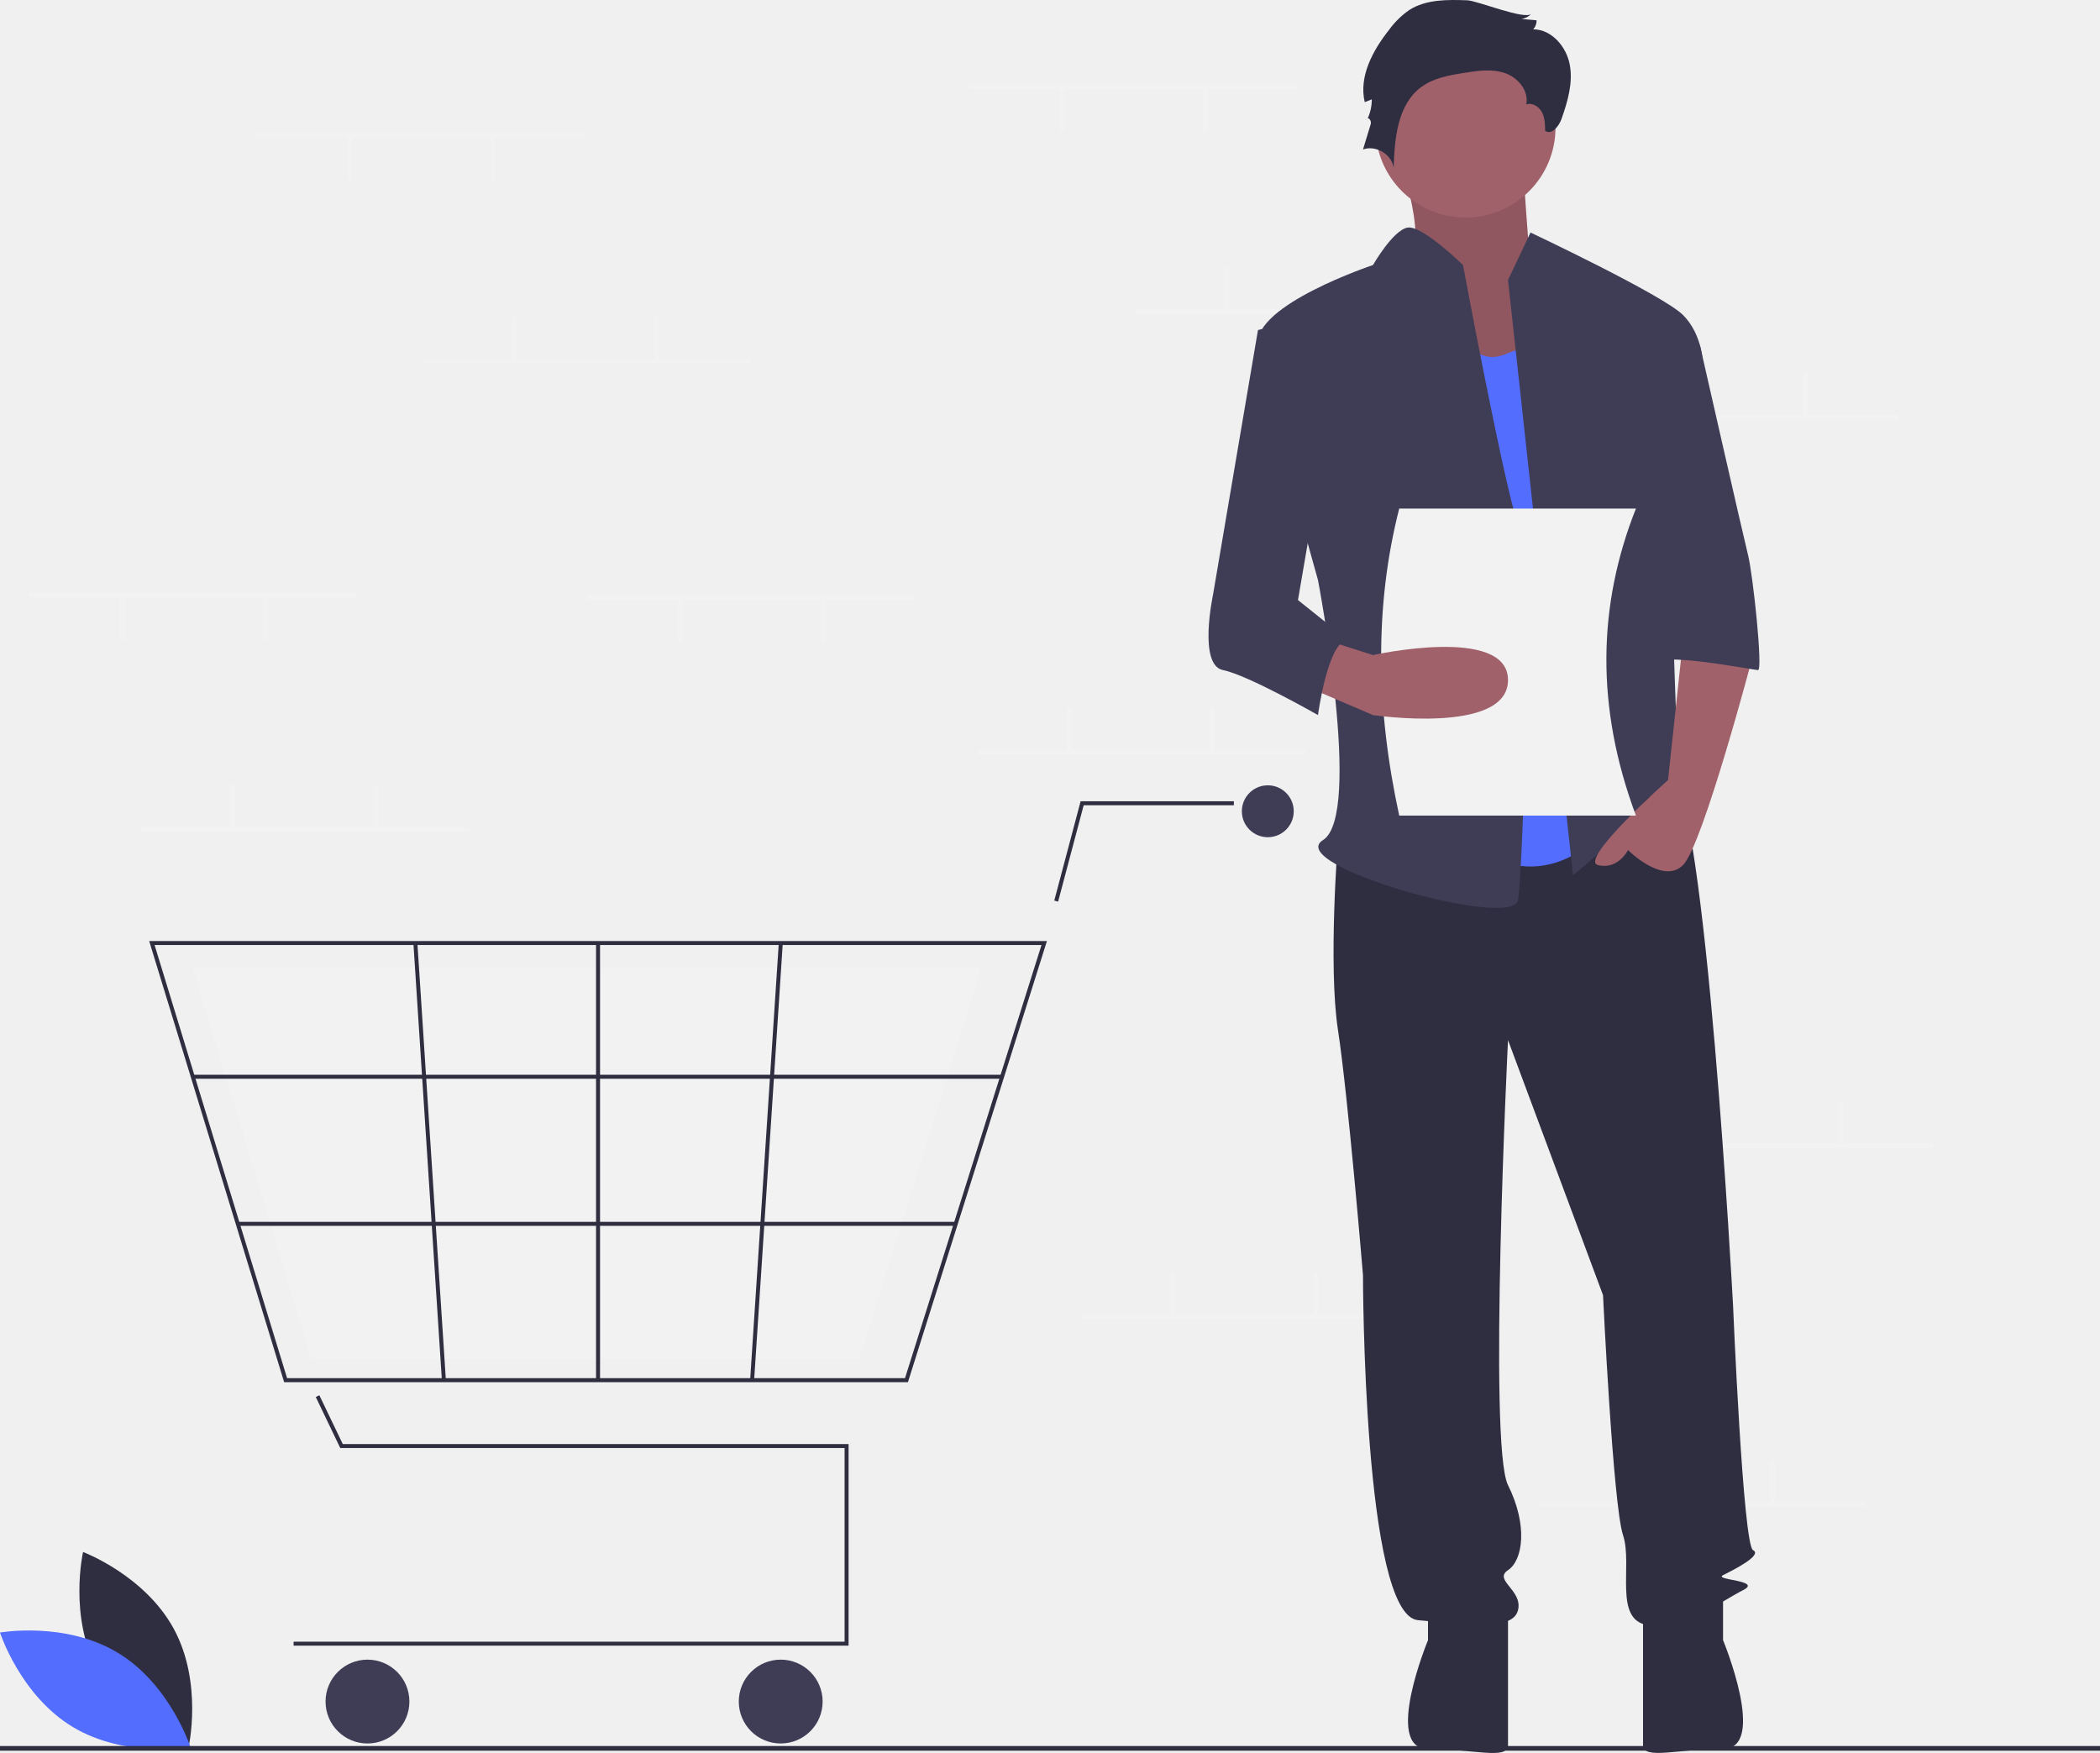
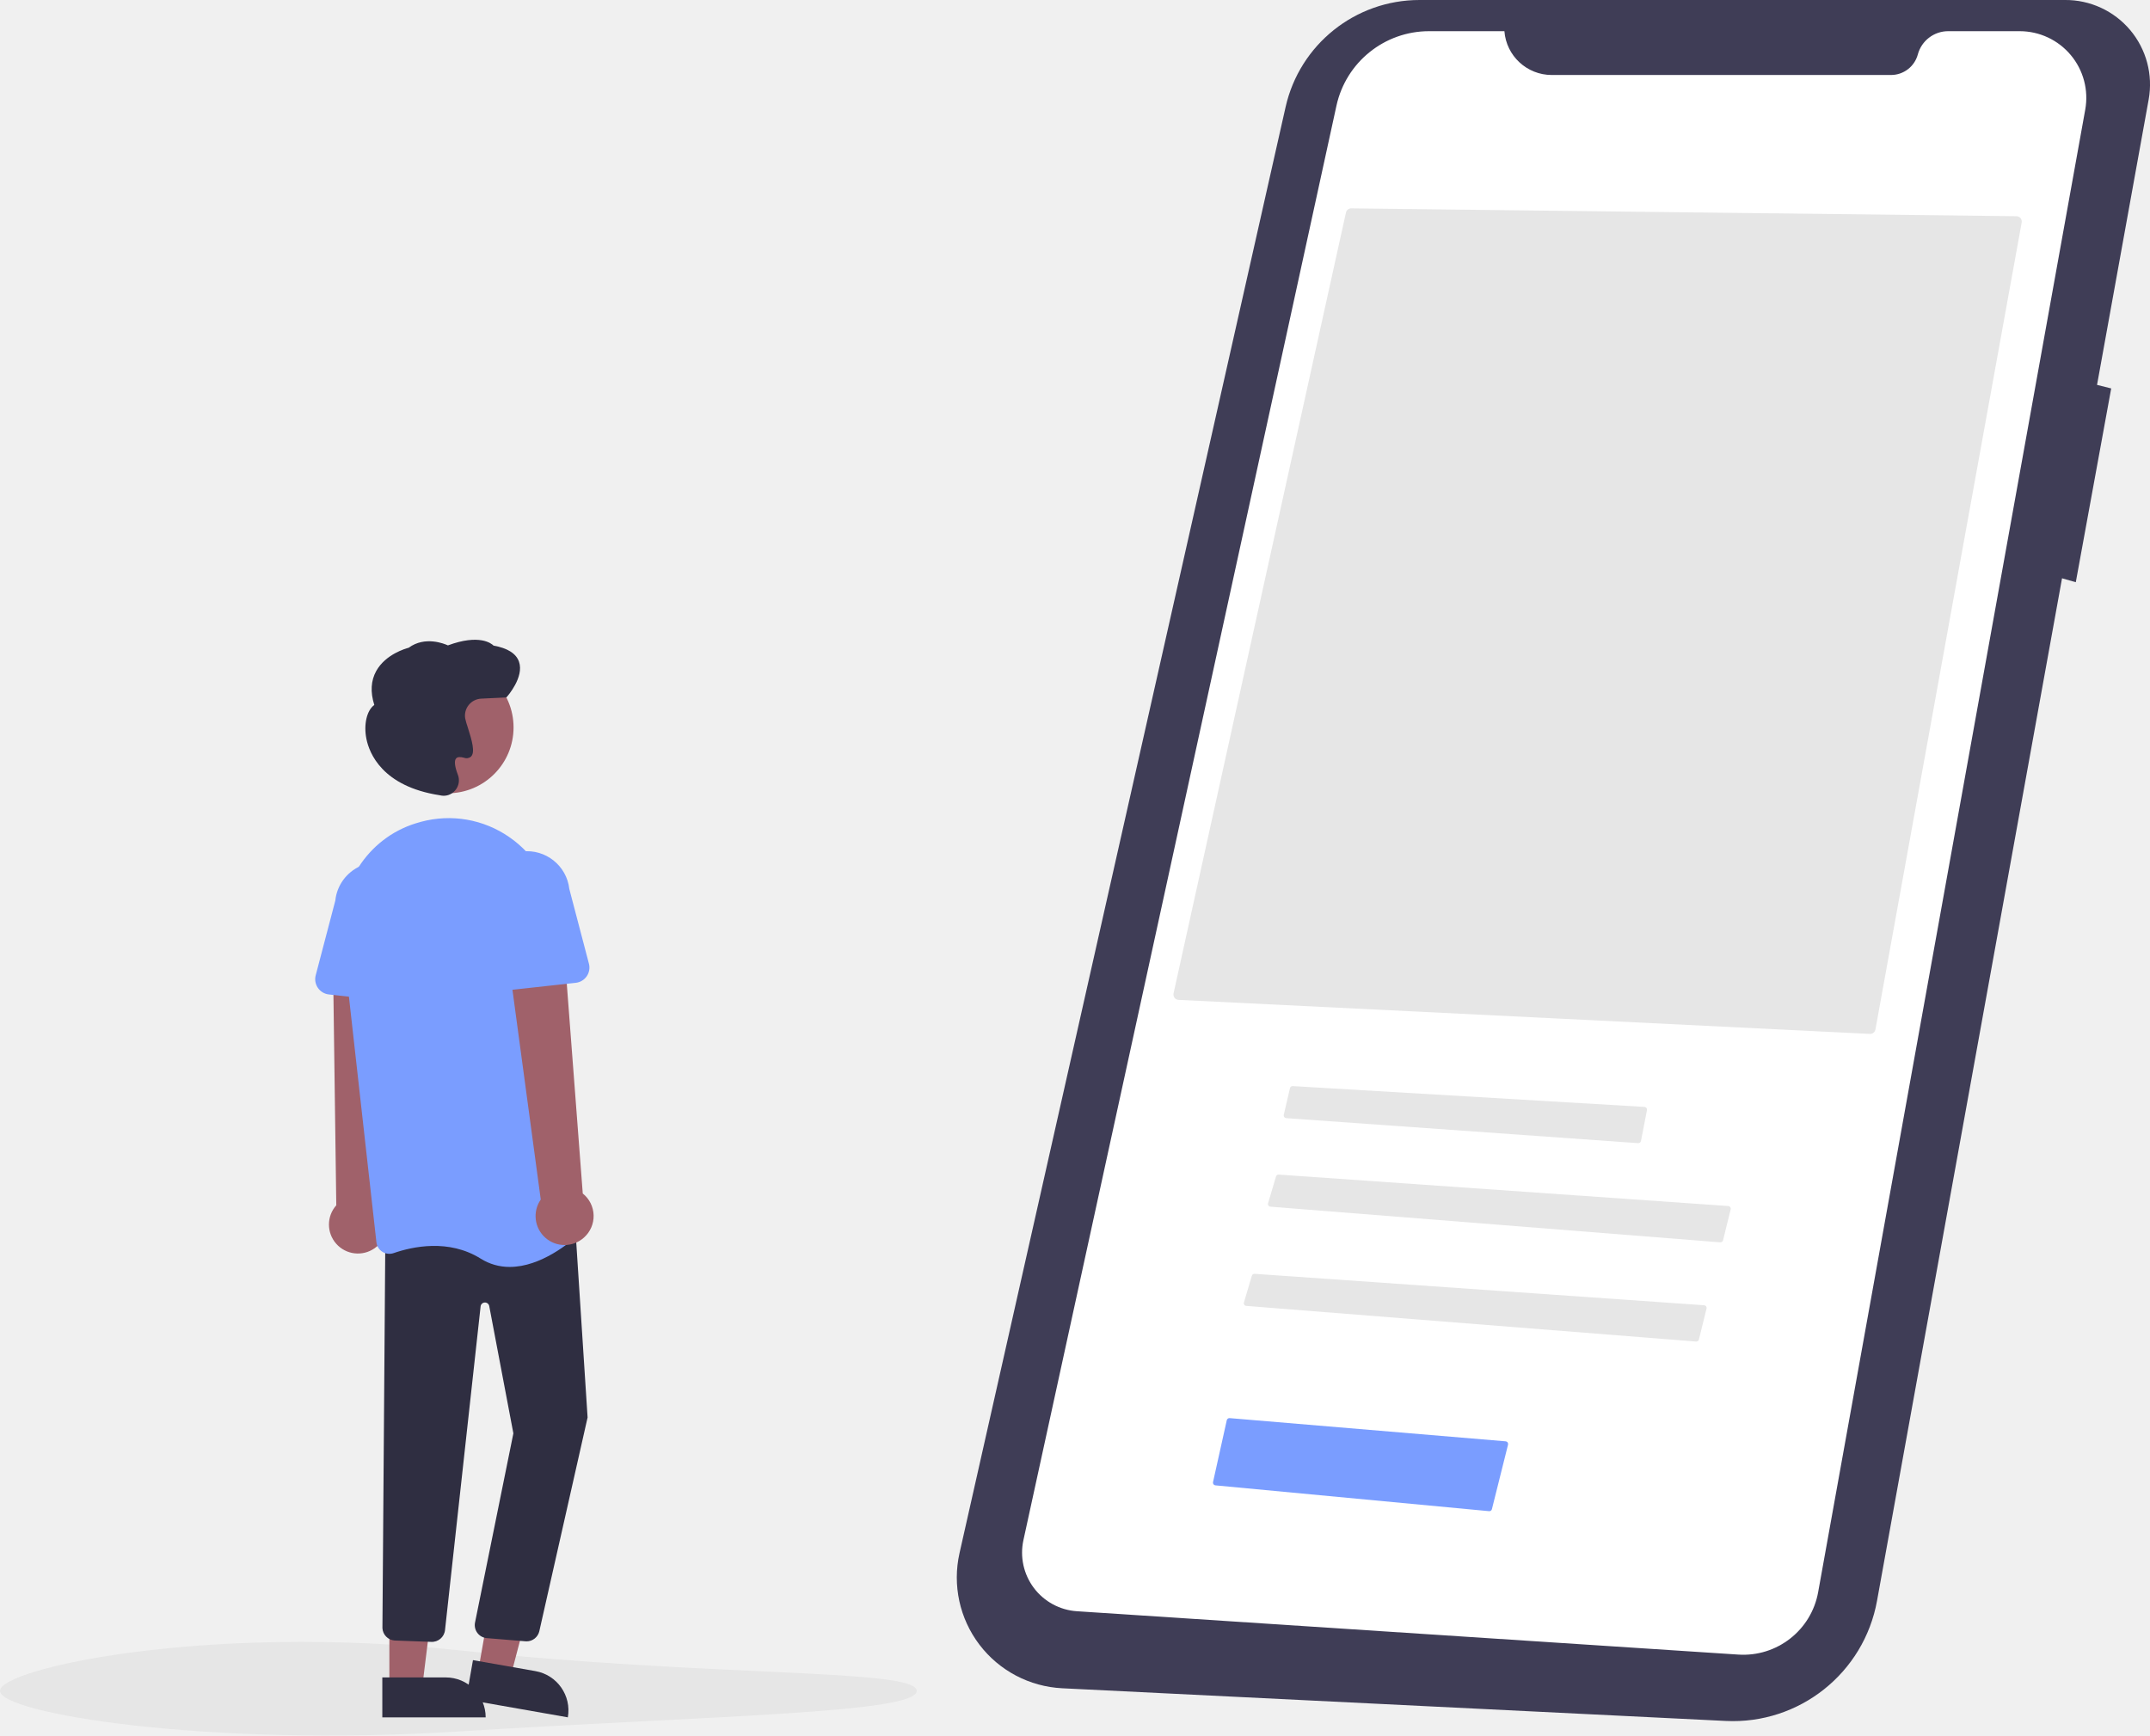
- <svg xmlns="http://www.w3.org/2000/svg" data-name="Layer 1" width="896" height="747.971" viewBox="0 0 896 747.971">
-   <path d="M193.634,788.752c12.428,23.049,38.806,32.944,38.806,32.944s6.227-27.475-6.201-50.524-38.806-32.944-38.806-32.944S181.206,765.703,193.634,788.752Z" transform="translate(-152 -76.01429)" fill="#2f2e41" />
-   <path d="M202.177,781.169c22.438,13.5,31.08,40.314,31.08,40.314s-27.738,4.927-50.177-8.573S152,772.596,152,772.596,179.738,767.67,202.177,781.169Z" transform="translate(-152 -76.01429)" fill="#536dfe" />
-   <rect x="413.248" y="35.908" width="140" height="2" fill="#f2f2f2" />
-   <rect x="513.249" y="37.408" width="2" height="18.5" fill="#f2f2f2" />
-   <rect x="452.248" y="37.408" width="2" height="18.5" fill="#f2f2f2" />
-   <rect x="484.248" y="131.908" width="140" height="2" fill="#f2f2f2" />
-   <rect x="522.249" y="113.908" width="2" height="18.5" fill="#f2f2f2" />
-   <rect x="583.249" y="113.908" width="2" height="18.5" fill="#f2f2f2" />
-   <rect x="670.249" y="176.908" width="140" height="2" fill="#f2f2f2" />
-   <rect x="708.249" y="158.908" width="2" height="18.5" fill="#f2f2f2" />
-   <rect x="769.249" y="158.908" width="2" height="18.5" fill="#f2f2f2" />
-   <rect x="656.249" y="640.908" width="140" height="2" fill="#f2f2f2" />
-   <rect x="694.249" y="622.908" width="2" height="18.5" fill="#f2f2f2" />
-   <rect x="755.249" y="622.908" width="2" height="18.5" fill="#f2f2f2" />
-   <rect x="417.248" y="319.908" width="140" height="2" fill="#f2f2f2" />
-   <rect x="455.248" y="301.908" width="2" height="18.5" fill="#f2f2f2" />
-   <rect x="516.249" y="301.908" width="2" height="18.5" fill="#f2f2f2" />
-   <rect x="461.248" y="560.908" width="140" height="2" fill="#f2f2f2" />
-   <rect x="499.248" y="542.908" width="2" height="18.5" fill="#f2f2f2" />
-   <rect x="560.249" y="542.908" width="2" height="18.5" fill="#f2f2f2" />
-   <rect x="685.249" y="487.908" width="140" height="2" fill="#f2f2f2" />
-   <rect x="723.249" y="469.908" width="2" height="18.5" fill="#f2f2f2" />
-   <rect x="784.249" y="469.908" width="2" height="18.5" fill="#f2f2f2" />
-   <polygon points="362.06 702.184 125.274 702.184 125.274 700.481 360.356 700.481 360.356 617.861 145.18 617.861 134.727 596.084 136.263 595.347 146.252 616.157 362.06 616.157 362.06 702.184" fill="#2f2e41" />
-   <circle cx="156.789" cy="726.033" r="17.887" fill="#3f3d56" />
-   <circle cx="333.101" cy="726.033" r="17.887" fill="#3f3d56" />
-   <circle cx="540.927" cy="346.153" r="11.073" fill="#3f3d56" />
-   <path d="M539.385,665.767H273.237L215.648,477.531H598.693l-.349,1.108Zm-264.889-1.704H538.136l58.234-184.83H217.951Z" transform="translate(-152 -76.01429)" fill="#2f2e41" />
-   <polygon points="366.61 579.958 132.842 579.958 82.26 413.015 418.701 413.015 418.395 413.998 366.61 579.958" fill="#f2f2f2" />
-   <polygon points="451.465 384.7 449.818 384.263 461.059 341.894 526.448 341.894 526.448 343.598 462.37 343.598 451.465 384.7" fill="#2f2e41" />
-   <rect x="82.258" y="458.584" width="345.293" height="1.704" fill="#2f2e41" />
-   <rect x="101.459" y="521.344" width="306.319" height="1.704" fill="#2f2e41" />
-   <rect x="254.314" y="402.368" width="1.704" height="186.533" fill="#2f2e41" />
-   <rect x="385.557" y="570.797" width="186.929" height="1.704" transform="translate(-274.7392 936.235) rotate(-86.24919)" fill="#2f2e41" />
-   <rect x="334.457" y="478.185" width="1.704" height="186.929" transform="translate(-188.4687 -52.99638) rotate(-3.729)" fill="#2f2e41" />
-   <rect y="745" width="896" height="2" fill="#2f2e41" />
-   <path d="M747.411,137.89s14.618,41.606,5.622,48.007S783.394,244.573,783.394,244.573l47.229-12.802-25.863-43.74s-3.373-43.74-3.373-50.141S747.411,137.89,747.411,137.89Z" transform="translate(-152 -76.01429)" fill="#a0616a" />
-   <path d="M747.411,137.89s14.618,41.606,5.622,48.007S783.394,244.573,783.394,244.573l47.229-12.802-25.863-43.74s-3.373-43.74-3.373-50.141S747.411,137.89,747.411,137.89Z" transform="translate(-152 -76.01429)" opacity="0.1" />
-   <path d="M722.874,434.468s-4.267,53.341,0,81.079,10.668,104.549,10.668,104.549,0,145.089,23.47,147.222,40.539,4.267,42.673-4.267-10.668-12.802-4.267-17.069,8.535-19.203,0-36.272,0-189.895,0-189.895l40.539,108.816s4.267,89.614,8.535,102.415-4.267,36.272,10.668,38.406,32.005-10.668,40.539-14.936-12.802-4.267-8.535-6.401,17.069-8.535,12.802-10.668-8.535-104.549-8.535-104.549S879.697,414.199,864.762,405.664s-24.537,6.166-24.537,6.166Z" transform="translate(-152 -76.01429)" fill="#2f2e41" />
-   <path d="M761.279,758.784v17.069s-19.203,46.399,0,46.399,34.138,4.808,34.138-1.593V763.051Z" transform="translate(-152 -76.01429)" fill="#2f2e41" />
-   <path d="M887.165,758.754v17.069s19.203,46.399,0,46.399-34.138,4.808-34.138-1.593V763.021Z" transform="translate(-152 -76.01429)" fill="#2f2e41" />
-   <circle cx="625.282" cy="54.408" r="38.406" fill="#a0616a" />
-   <path d="M765.547,201.9s10.668,32.005,27.738,25.604l17.069-6.401L840.225,425.934s-23.47,34.138-57.609,12.802S765.547,201.9,765.547,201.9Z" transform="translate(-152 -76.01429)" fill="#536dfe" />
-   <path d="M795.418,195.499l9.601-20.27s56.542,26.671,65.076,35.205,8.535,21.337,8.535,21.337l-14.936,53.341s4.267,117.351,4.267,121.618,14.936,27.738,4.267,19.203-12.802-17.069-21.337-4.267-27.738,27.738-27.738,27.738Z" transform="translate(-152 -76.01429)" fill="#3f3d56" />
-   <path d="M870.096,349.122l-6.401,59.742s-38.406,34.138-29.871,36.272,12.802-6.401,12.802-6.401,14.936,14.936,23.47,6.401S899.967,355.523,899.967,355.523Z" transform="translate(-152 -76.01429)" fill="#a0616a" />
-   <path d="M778.1,76.144c-8.514-.304-17.625-.455-24.804,4.133a36.313,36.313,0,0,0-8.572,8.392c-6.992,8.838-13.033,19.959-10.436,30.925l3.016-1.176a19.751,19.751,0,0,1-1.905,8.463c.425-1.235,1.847.762,1.466,2.011L733.543,139.792c5.462-2.002,12.257,2.052,13.088,7.81.38-12.661,1.693-27.18,11.964-34.593,5.18-3.739,11.735-4.88,18.042-5.894,5.818-.935,11.918-1.827,17.491.089s10.319,7.615,9.055,13.371c2.57-.885,5.444.906,6.713,3.309s1.337,5.237,1.375,7.955c2.739,1.936,5.856-1.908,6.973-5.071,2.62-7.424,4.949-15.327,3.538-23.073s-7.723-15.148-15.596-15.174a5.467,5.467,0,0,0,1.422-3.849l-6.489-.548a7.172,7.172,0,0,0,4.286-2.26C802.798,84.731,782.313,76.295,778.1,76.144Z" transform="translate(-152 -76.01429)" fill="#2f2e41" />
-   <path d="M776.215,189.098s-17.369-17.021-23.62-15.978S737.809,189.098,737.809,189.098s-51.208,17.069-49.074,34.138S714.339,323.518,714.339,323.518s19.203,100.282,2.134,110.95,81.079,38.406,83.213,25.604,6.401-140.821,0-160.024S776.215,189.098,776.215,189.098Z" transform="translate(-152 -76.01429)" fill="#3f3d56" />
-   <path d="M850.893,223.236h26.383S895.7,304.315,897.833,312.85s6.401,49.074,4.267,49.074-44.807-8.535-44.807-2.134Z" transform="translate(-152 -76.01429)" fill="#3f3d56" />
-   <path d="M850,424.014H749c-9.856-45.34-10.68-89.146,0-131H850C833.701,334.115,832.682,377.621,850,424.014Z" transform="translate(-152 -76.01429)" fill="#f2f2f2" />
-   <path d="M707.938,368.325,737.809,381.127s57.609,8.535,57.609-14.936-57.609-10.668-57.609-10.668L718.605,349.383Z" transform="translate(-152 -76.01429)" fill="#a0616a" />
-   <path d="M714.339,210.435l-25.604,6.401L669.532,329.919s-6.401,29.871,4.267,32.005S714.339,381.127,714.339,381.127s4.267-32.005,12.802-32.005L705.804,332.053,718.606,257.375Z" transform="translate(-152 -76.01429)" fill="#3f3d56" />
-   <rect x="60.248" y="352.908" width="140" height="2" fill="#f2f2f2" />
-   <rect x="98.249" y="334.908" width="2" height="18.5" fill="#f2f2f2" />
-   <rect x="159.249" y="334.908" width="2" height="18.5" fill="#f2f2f2" />
-   <rect x="109.249" y="56.908" width="140" height="2" fill="#f2f2f2" />
-   <rect x="209.249" y="58.408" width="2" height="18.5" fill="#f2f2f2" />
-   <rect x="148.249" y="58.408" width="2" height="18.5" fill="#f2f2f2" />
-   <rect x="250.249" y="253.908" width="140" height="2" fill="#f2f2f2" />
-   <rect x="350.248" y="255.408" width="2" height="18.5" fill="#f2f2f2" />
-   <rect x="289.248" y="255.408" width="2" height="18.5" fill="#f2f2f2" />
-   <rect x="12.248" y="252.908" width="140" height="2" fill="#f2f2f2" />
-   <rect x="112.249" y="254.408" width="2" height="18.5" fill="#f2f2f2" />
-   <rect x="51.248" y="254.408" width="2" height="18.5" fill="#f2f2f2" />
-   <rect x="180.249" y="152.908" width="140" height="2" fill="#f2f2f2" />
-   <rect x="218.249" y="134.908" width="2" height="18.5" fill="#f2f2f2" />
-   <rect x="279.248" y="134.908" width="2" height="18.5" fill="#f2f2f2" />
+ <svg xmlns="http://www.w3.org/2000/svg" width="801.575" height="647.182" viewBox="0 0 801.575 647.182">
+   <g id="Group_6" data-name="Group 6" transform="translate(-231.222 -125)">
+     <path id="Path_80-220" data-name="Path 80" d="M1001.142,124.77H760.527a51.15,51.15,0,0,0-49.9,39.9L589.051,703.938a41.34,41.34,0,0,0,38.294,50.382L874.7,766.507a54.615,54.615,0,0,0,56.43-44.828L1000.1,340.412l5.131,1.466,13.2-72.265-5.281-1.32,19.251-106.426a31.493,31.493,0,0,0-31.25-37.1Z" transform="translate(-0.099 0.231)" fill="#3f3d56" />
+     <path id="Path_81-221" data-name="Path 81" d="M792.2,136.395H764.116a35.349,35.349,0,0,0-34.536,27.813l-116.7,534.868A21.9,21.9,0,0,0,632.849,725.6L879.4,741.76a28.367,28.367,0,0,0,29.773-23.277l99.58-552.838a24.846,24.846,0,0,0-24.452-29.25H957.658a11.726,11.726,0,0,0-11.323,8.677h0a10.352,10.352,0,0,1-10,7.661H809.847A17.7,17.7,0,0,1,792.2,136.395Z" transform="translate(-0.099 0.231)" fill="#fff" />
+     <path id="Path_93-222" data-name="Path 93" d="M928.494,510.313a2,2,0,0,0,2.036-1.638l54.523-300.917a2.021,2.021,0,0,0-.417-1.632,1.962,1.962,0,0,0-1.5-.729l-248.059-2.93h-.023a1.988,1.988,0,0,0-1.925,1.562L668.853,495.179a2.021,2.021,0,0,0,.356,1.648,1.964,1.964,0,0,0,1.473.785Z" transform="translate(-0.099 0.231)" fill="#e6e6e6" />
+     <path id="Path_94-223" data-name="Path 94" d="M713.229,529.535a1,1,0,0,0-.973.773l-2.323,9.956a1,1,0,0,0,.9,1.225l131.23,9.327a1.009,1.009,0,0,0,1.053-.807l2.234-11.519a1,1,0,0,0-.922-1.188L713.29,529.537Z" transform="translate(-0.099 0.465)" fill="#e6e6e6" />
+     <path id="Path_95-224" data-name="Path 95" d="M872.666,587.808a1,1,0,0,0,1.051-.758l2.844-11.543a1,1,0,0,0-.9-1.237L708.072,562.549a.989.989,0,0,0-1.029.713l-2.955,9.975a1,1,0,0,0,.878,1.28Z" transform="translate(-0.099 0.454)" fill="#e6e6e6" />
+     <path id="Path_96-225" data-name="Path 96" d="M863.666,624.808a1,1,0,0,0,1.051-.758l2.844-11.543a1,1,0,0,0-.9-1.237L699.072,599.549a.989.989,0,0,0-1.029.713l-2.955,9.975a1,1,0,0,0,.878,1.28Z" transform="translate(-0.099 0.454)" fill="#e6e6e6" />
+     <path id="Path_79-226" data-name="Path 79" d="M508.877,752.008c0,8.369-76.605,9.26-170.889,15.153-94.2,5.887-170.889-6.784-170.889-15.153s77.047-25.207,170.889-15.153C432.272,746.957,508.877,743.639,508.877,752.008Z" transform="translate(64.123 3.512)" fill="#e6e6e6" />
+     <path id="Path_97-227" data-name="Path 97" d="M786.481,688.283a.989.989,0,0,0,1.064-.754l6.013-24.051a1,1,0,0,0-.886-1.24l-102.916-8.656a1.018,1.018,0,0,0-1.06.779l-5.129,23.083a1,1,0,0,0,.883,1.213Z" transform="translate(-0.099 0.231)" fill="#7a9dff" />
+     <path id="Path_111-228" data-name="Path 111" d="M315.09,570.537a10.743,10.743,0,0,0,1.582-16.4l4.167-93.018L299.624,463.5l1.233,90.985a10.8,10.8,0,0,0,14.234,16.048Z" transform="translate(55.741 19.97)" fill="#a0616a" />
+     <path id="Path_112-229" data-name="Path 112" d="M69.534,574.966l12.075,2.123,11.934-45.564-15.821-3.133Z" transform="translate(340 173)" fill="#a0616a" />
+     <path id="Path_113-230" data-name="Path 113" d="M350.232,727.314h38.531V742.2H365.119a14.887,14.887,0,0,1-14.887-14.887Z" transform="translate(661.936 1542.365) rotate(-170.029)" fill="#2f2e41" />
+     <path id="Path_114-231" data-name="Path 114" d="M36.392,581.01h12.26l5.832-47.288H36.39Z" transform="translate(340 173)" fill="#a0616a" />
+     <path id="Path_115-232" data-name="Path 115" d="M318.024,730.536h38.531v14.887H332.911a14.887,14.887,0,0,1-14.887-14.887h0Z" transform="translate(730.354 1495.915) rotate(179.997)" fill="#2f2e41" />
+     <path id="Path_116-233" data-name="Path 116" d="M371.8,717.09a4.735,4.735,0,0,1-.572-.034l-14.43-1.187a4.881,4.881,0,0,1-4.243-5.659l14.325-70.681-9-47.474a1.627,1.627,0,0,0-3.219.16L341.4,712.842a4.924,4.924,0,0,1-5.21,4.437l-13.595-.506a4.888,4.888,0,0,1-4.536-4.631l1.086-145.768,70.481-8.81,4.924,76.041-.02.081-17.991,79.675A4.886,4.886,0,0,1,371.8,717.09Z" transform="translate(55.741 19.97)" fill="#2f2e41" />
+     <circle id="Ellipse_16" data-name="Ellipse 16" cx="24.561" cy="24.561" r="24.561" transform="translate(373.568 371.694)" fill="#a0616a" />
+     <path id="Path_117-234" data-name="Path 117" d="M365.53,577.467a20.111,20.111,0,0,1-10.857-3.106c-11.9-7.436-25.411-4.481-32.407-2.057a4.88,4.88,0,0,1-4.221-.481,4.811,4.811,0,0,1-2.224-3.552L303.1,454.646c-2.132-19.038,9.336-36.937,27.268-42.56h0q1.011-.317,2.055-.6a39.569,39.569,0,0,1,32.972,5.723,40.2,40.2,0,0,1,17.167,29.353l10.711,114.387a4.807,4.807,0,0,1-1.527,4.007C387.99,568.428,377.092,577.466,365.53,577.467Z" transform="translate(55.741 19.97)" fill="#7a9dff" />
+     <path id="Path_118-235" data-name="Path 118" d="M326.789,479.012l-28.7-3.156a5.717,5.717,0,0,1-4.905-7.134l7.306-27.846a15.879,15.879,0,1,1,31.556,3.563l1.085,28.675a5.718,5.718,0,0,1-6.338,5.9Z" transform="translate(55.741 19.97)" fill="#7a9dff" />
+     <path id="Path_119-236" data-name="Path 119" d="M393.156,566.554a10.743,10.743,0,0,0-.406-16.468l-7.073-92.842-20.789,4.68,12.2,90.414a10.8,10.8,0,0,0,16.064,14.216Z" transform="translate(55.741 19.97)" fill="#a0616a" />
+     <path id="Path_120-237" data-name="Path 120" d="M356.919,473.176a5.711,5.711,0,0,1-1.818-4.4l1.085-28.675a15.878,15.878,0,1,1,31.556-3.563l7.306,27.846a5.717,5.717,0,0,1-4.905,7.134l-28.7,3.156a5.711,5.711,0,0,1-4.52-1.5Z" transform="translate(55.741 19.97)" fill="#7a9dff" />
+     <path id="Path_121-238" data-name="Path 121" d="M340.927,401.771a5.683,5.683,0,0,1-1.3-.151l-.125-.03c-21.594-3.3-26.367-15.812-27.414-21.035-1.084-5.408.15-10.628,2.94-12.656-1.521-4.8-1.277-9.061.727-12.662,3.5-6.28,11.081-8.4,12.1-8.664,6.058-4.469,13.306-1.486,14.625-.881,11.719-4.335,16.2-.727,17.008.079,5.238.941,8.431,2.964,9.491,6.016,1.991,5.731-4.305,12.86-4.574,13.161l-.14.156-9.38.447a6.358,6.358,0,0,0-5.981,7.317h0a29.611,29.611,0,0,0,.96,3.355c1.6,5.006,2.8,9.283,1.254,10.909a2.51,2.51,0,0,1-2.625.455c-1.467-.392-2.462-.31-2.958.245-.77.859-.535,3.035.662,6.125a5.739,5.739,0,0,1-1.046,5.847,5.568,5.568,0,0,1-4.226,1.967Z" transform="translate(55.741 19.97)" fill="#2f2e41" />
+   </g>
</svg>
